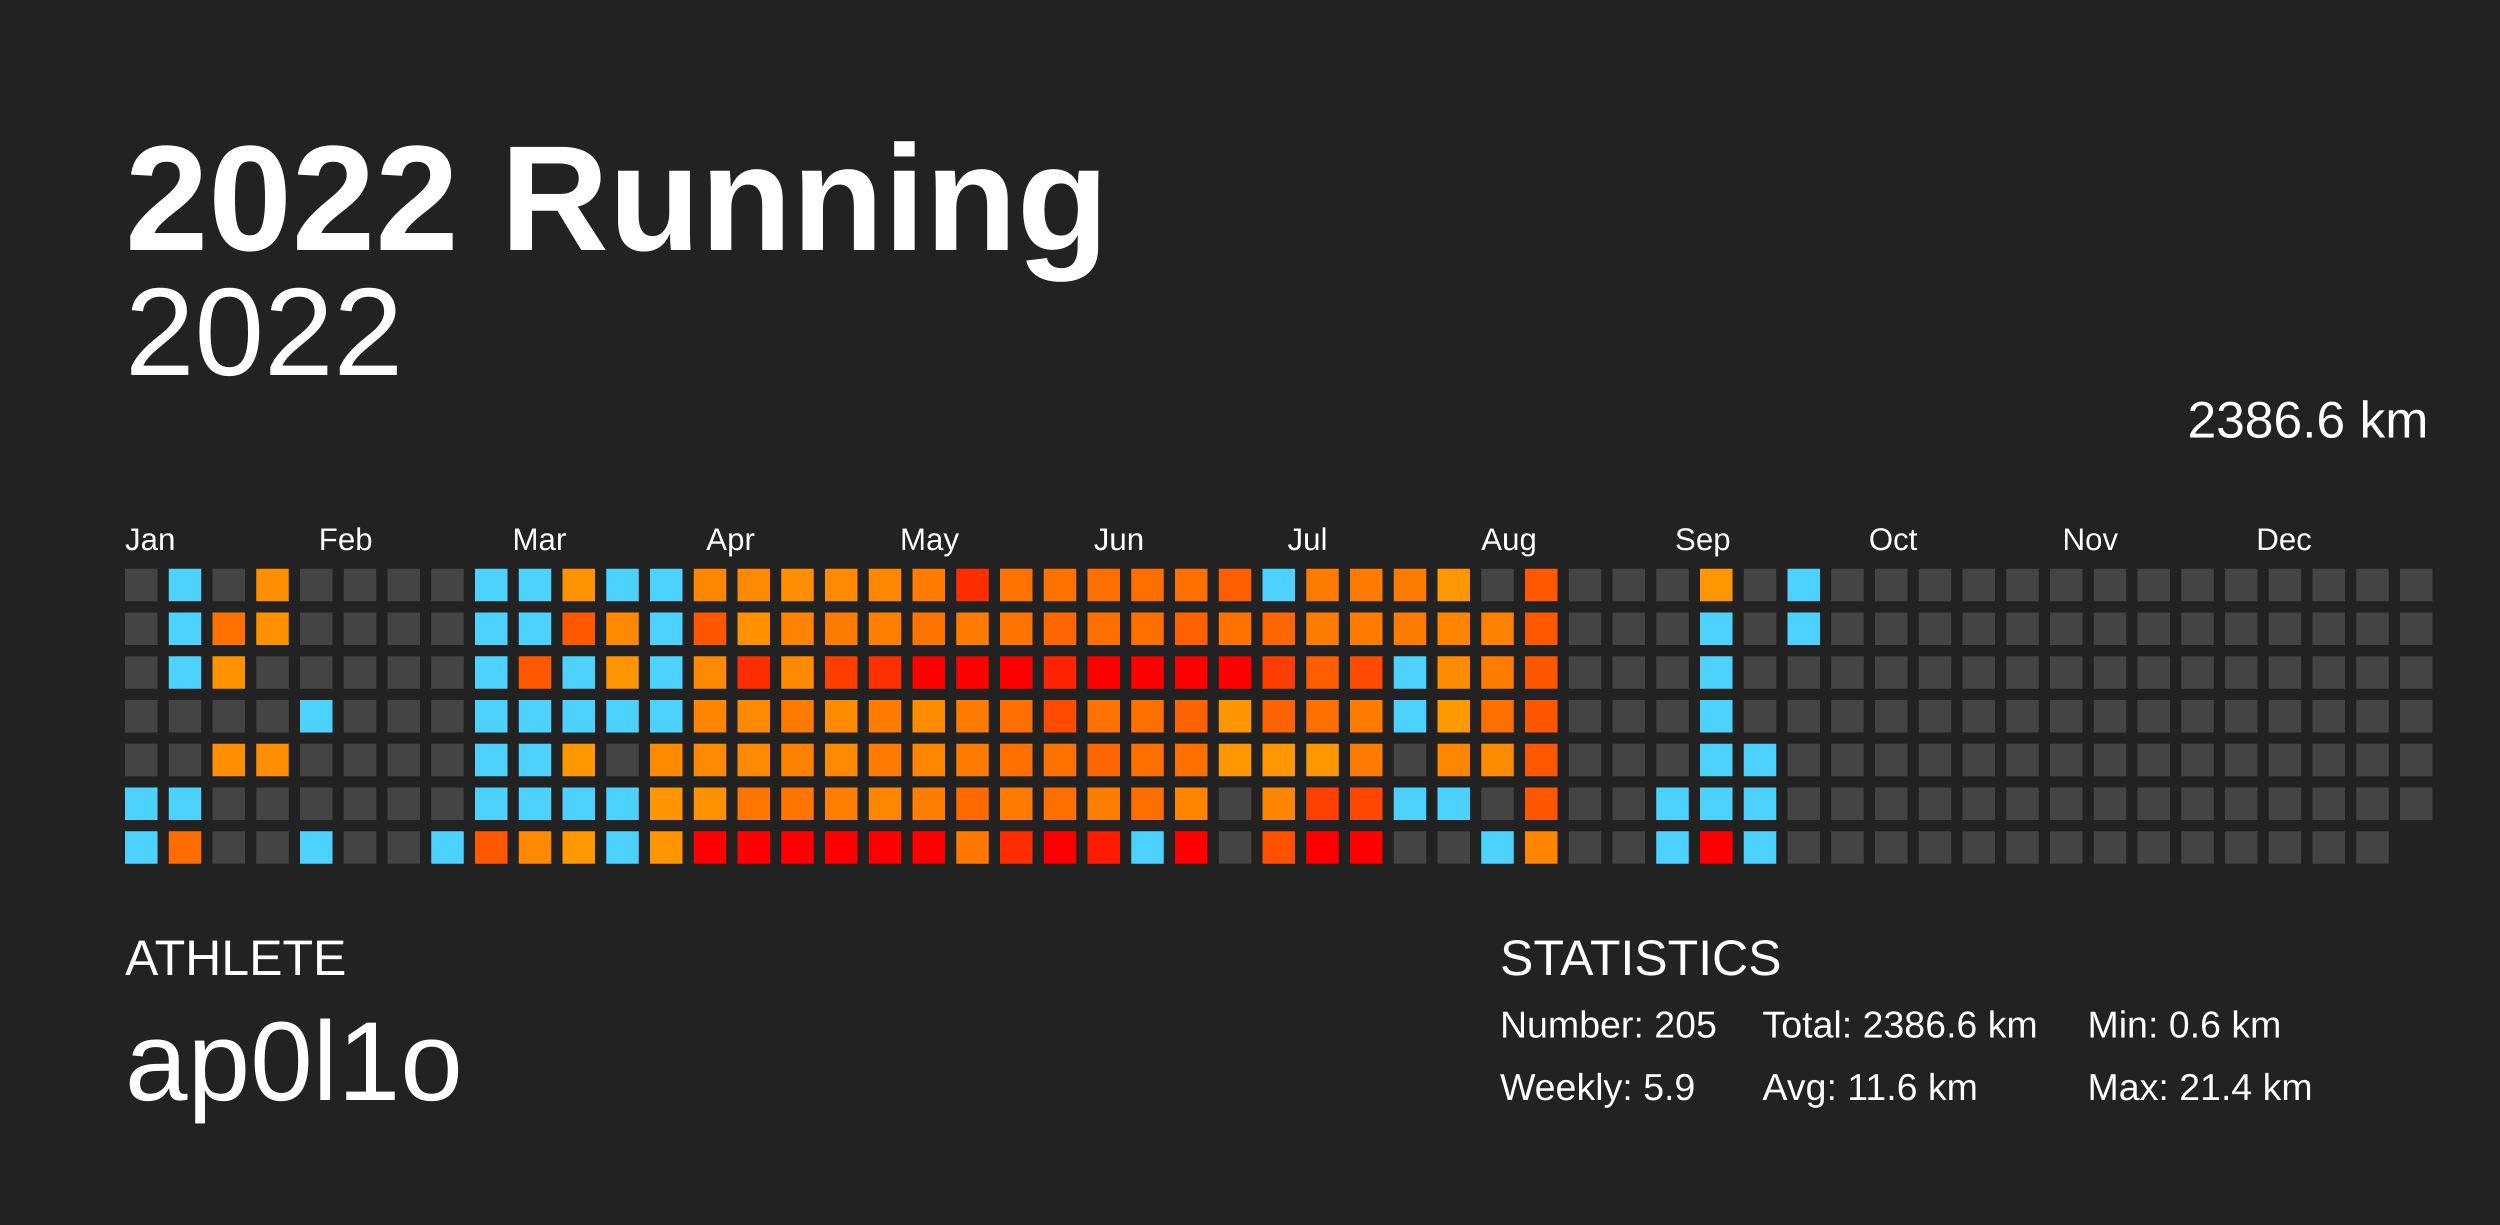
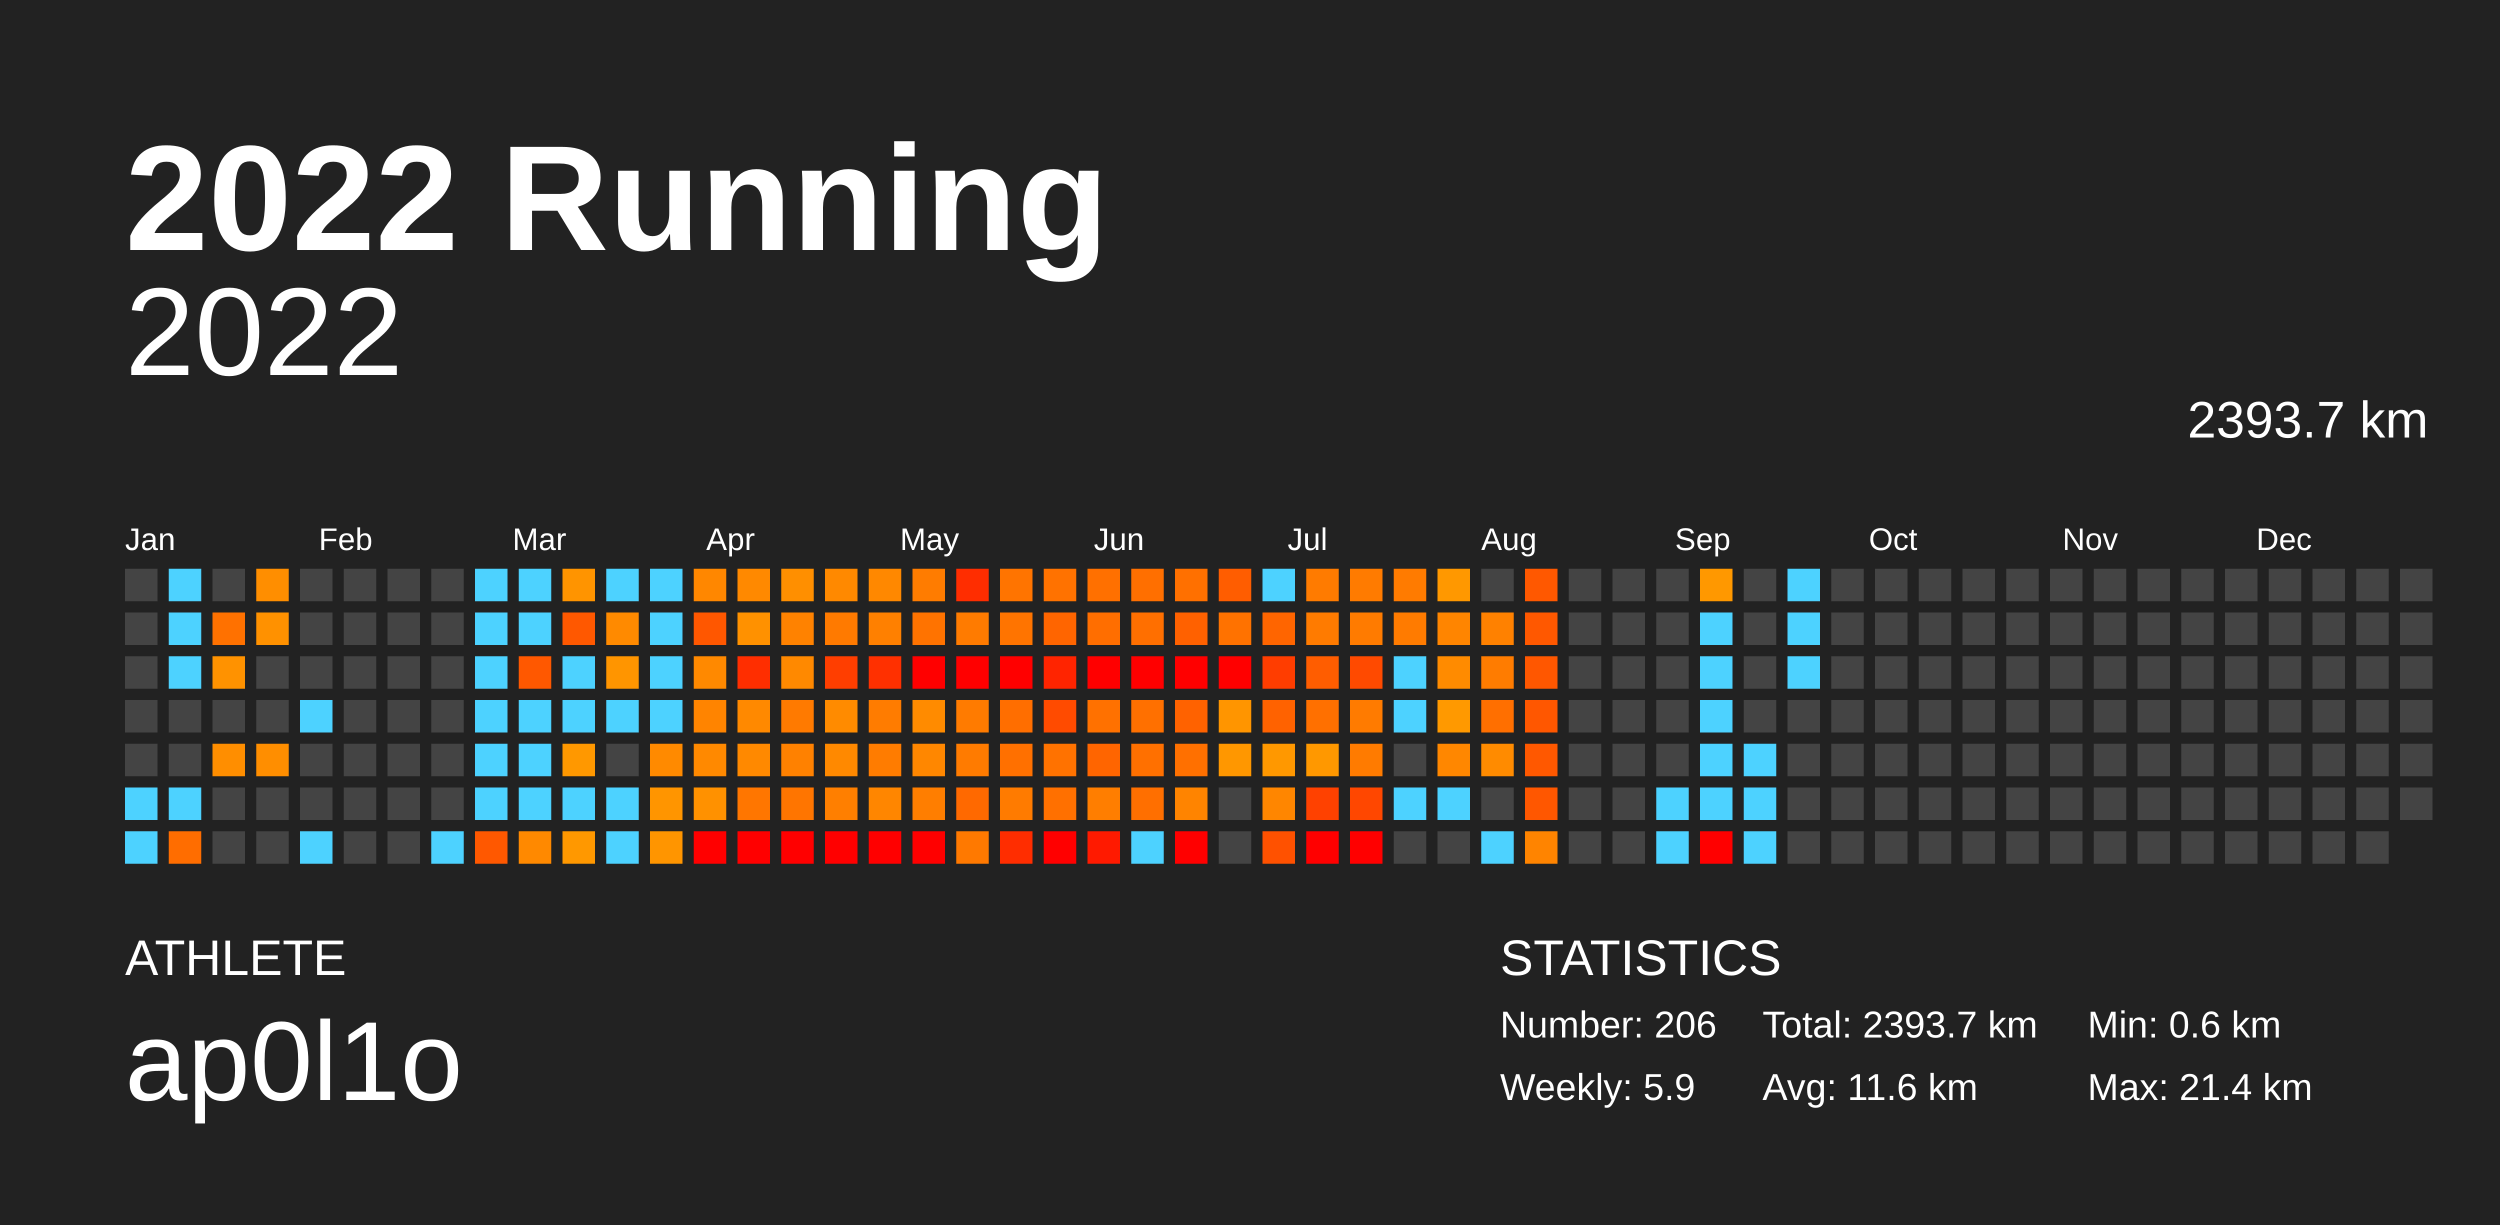
<svg xmlns="http://www.w3.org/2000/svg" baseProfile="full" height="98mm" version="1.1" viewBox="0,0,200,98" width="200mm">
  <defs />
  <rect fill="#222222" height="98" width="200" x="0" y="0" />
  <text fill="#FFFFFF" style="font-size:12px; font-family:Arial; font-weight:bold;" x="10" y="20">2022 Running</text>
  <text fill="#FFFFFF" style="font-size:4px; font-family:Arial" x="10" y="78">ATHLETE</text>
  <text fill="#FFFFFF" style="font-size:9px; font-family:Arial" x="10" y="88">ap0l1o</text>
  <text fill="#FFFFFF" style="font-size:4px; font-family:Arial" x="120" y="78">STATISTICS</text>
-   <text fill="#FFFFFF" style="font-size:3px; font-family:Arial" x="120" y="83">Number: 205</text>
+   <text fill="#FFFFFF" style="font-size:3px; font-family:Arial" x="120" y="83">Number: 206</text>
  <text fill="#FFFFFF" style="font-size:3px; font-family:Arial" x="120" y="88">Weekly: 5.9</text>
-   <text fill="#FFFFFF" style="font-size:3px; font-family:Arial" x="141" y="83">Total: 2386.6 km</text>
+   <text fill="#FFFFFF" style="font-size:3px; font-family:Arial" x="141" y="83">Total: 2393.7 km</text>
  <text fill="#FFFFFF" style="font-size:3px; font-family:Arial" x="141" y="88">Avg: 11.6 km</text>
  <text fill="#FFFFFF" style="font-size:3px; font-family:Arial" x="167" y="83">Min: 0.6 km</text>
  <text fill="#FFFFFF" style="font-size:3px; font-family:Arial" x="167" y="88">Max: 21.4 km</text>
  <text alignment-baseline="hanging" fill="#FFFFFF" style="font-size:10.0px; font-family:Arial;" x="10" y="30">2022</text>
-   <text alignment-baseline="hanging" fill="#FFFFFF" style="font-size:4.125px; font-family:Arial;" x="175" y="35">2386.6 km</text>
+   <text alignment-baseline="hanging" fill="#FFFFFF" style="font-size:4.125px; font-family:Arial;" x="175" y="35">2393.7 km</text>
  <text fill="#FFFFFF" style="font-size:2.5px; font-family:Arial" x="10.0" y="44">Jan</text>
  <text fill="#FFFFFF" style="font-size:2.5px; font-family:Arial" x="25.5" y="44">Feb</text>
  <text fill="#FFFFFF" style="font-size:2.5px; font-family:Arial" x="41.0" y="44">Mar</text>
  <text fill="#FFFFFF" style="font-size:2.5px; font-family:Arial" x="56.5" y="44">Apr</text>
  <text fill="#FFFFFF" style="font-size:2.5px; font-family:Arial" x="72.0" y="44">May</text>
  <text fill="#FFFFFF" style="font-size:2.5px; font-family:Arial" x="87.5" y="44">Jun</text>
  <text fill="#FFFFFF" style="font-size:2.5px; font-family:Arial" x="103.0" y="44">Jul</text>
  <text fill="#FFFFFF" style="font-size:2.5px; font-family:Arial" x="118.5" y="44">Aug</text>
  <text fill="#FFFFFF" style="font-size:2.5px; font-family:Arial" x="134.0" y="44">Sep</text>
  <text fill="#FFFFFF" style="font-size:2.5px; font-family:Arial" x="149.5" y="44">Oct</text>
  <text fill="#FFFFFF" style="font-size:2.5px; font-family:Arial" x="165.0" y="44">Nov</text>
  <text fill="#FFFFFF" style="font-size:2.5px; font-family:Arial" x="180.5" y="44">Dec</text>
  <rect fill="#444444" height="2.6" width="2.6" x="10.0" y="45.5" />
  <rect fill="#444444" height="2.6" width="2.6" x="10.0" y="49.0" />
  <rect fill="#444444" height="2.6" width="2.6" x="10.0" y="52.5" />
  <rect fill="#444444" height="2.6" width="2.6" x="10.0" y="56.0" />
  <rect fill="#444444" height="2.6" width="2.6" x="10.0" y="59.5" />
  <rect fill="#4dd2ff" height="2.6" width="2.6" x="10.0" y="63.0" />
  <rect fill="#4dd2ff" height="2.6" width="2.6" x="10.0" y="66.5" />
  <rect fill="#4dd2ff" height="2.6" width="2.6" x="13.5" y="45.5" />
  <rect fill="#4dd2ff" height="2.6" width="2.6" x="13.5" y="49.0" />
  <rect fill="#4dd2ff" height="2.6" width="2.6" x="13.5" y="52.5" />
  <rect fill="#444444" height="2.6" width="2.6" x="13.5" y="56.0" />
  <rect fill="#444444" height="2.6" width="2.6" x="13.5" y="59.5" />
  <rect fill="#4dd2ff" height="2.6" width="2.6" x="13.5" y="63.0" />
  <rect fill="#ff6d00" height="2.6" width="2.6" x="13.5" y="66.5" />
  <rect fill="#444444" height="2.6" width="2.6" x="17.0" y="45.5" />
  <rect fill="#ff7100" height="2.6" width="2.6" x="17.0" y="49.0" />
  <rect fill="#ff9200" height="2.6" width="2.6" x="17.0" y="52.5" />
  <rect fill="#444444" height="2.6" width="2.6" x="17.0" y="56.0" />
  <rect fill="#ff8e00" height="2.6" width="2.6" x="17.0" y="59.5" />
  <rect fill="#444444" height="2.6" width="2.6" x="17.0" y="63.0" />
  <rect fill="#444444" height="2.6" width="2.6" x="17.0" y="66.5" />
  <rect fill="#ff8e00" height="2.6" width="2.6" x="20.5" y="45.5" />
  <rect fill="#ff9100" height="2.6" width="2.6" x="20.5" y="49.0" />
  <rect fill="#444444" height="2.6" width="2.6" x="20.5" y="52.5" />
  <rect fill="#444444" height="2.6" width="2.6" x="20.5" y="56.0" />
  <rect fill="#ff8e00" height="2.6" width="2.6" x="20.5" y="59.5" />
  <rect fill="#444444" height="2.6" width="2.6" x="20.5" y="63.0" />
  <rect fill="#444444" height="2.6" width="2.6" x="20.5" y="66.5" />
  <rect fill="#444444" height="2.6" width="2.6" x="24.0" y="45.5" />
  <rect fill="#444444" height="2.6" width="2.6" x="24.0" y="49.0" />
  <rect fill="#444444" height="2.6" width="2.6" x="24.0" y="52.5" />
  <rect fill="#4dd2ff" height="2.6" width="2.6" x="24.0" y="56.0" />
  <rect fill="#444444" height="2.6" width="2.6" x="24.0" y="59.5" />
  <rect fill="#444444" height="2.6" width="2.6" x="24.0" y="63.0" />
  <rect fill="#4dd2ff" height="2.6" width="2.6" x="24.0" y="66.5" />
  <rect fill="#444444" height="2.6" width="2.6" x="27.5" y="45.5" />
  <rect fill="#444444" height="2.6" width="2.6" x="27.5" y="49.0" />
  <rect fill="#444444" height="2.6" width="2.6" x="27.5" y="52.5" />
  <rect fill="#444444" height="2.6" width="2.6" x="27.5" y="56.0" />
  <rect fill="#444444" height="2.6" width="2.6" x="27.5" y="59.5" />
  <rect fill="#444444" height="2.6" width="2.6" x="27.5" y="63.0" />
  <rect fill="#444444" height="2.6" width="2.6" x="27.5" y="66.5" />
  <rect fill="#444444" height="2.6" width="2.6" x="31.0" y="45.5" />
  <rect fill="#444444" height="2.6" width="2.6" x="31.0" y="49.0" />
  <rect fill="#444444" height="2.6" width="2.6" x="31.0" y="52.5" />
  <rect fill="#444444" height="2.6" width="2.6" x="31.0" y="56.0" />
  <rect fill="#444444" height="2.6" width="2.6" x="31.0" y="59.5" />
  <rect fill="#444444" height="2.6" width="2.6" x="31.0" y="63.0" />
  <rect fill="#444444" height="2.6" width="2.6" x="31.0" y="66.5" />
  <rect fill="#444444" height="2.6" width="2.6" x="34.5" y="45.5" />
  <rect fill="#444444" height="2.6" width="2.6" x="34.5" y="49.0" />
  <rect fill="#444444" height="2.6" width="2.6" x="34.5" y="52.5" />
  <rect fill="#444444" height="2.6" width="2.6" x="34.5" y="56.0" />
  <rect fill="#444444" height="2.6" width="2.6" x="34.5" y="59.5" />
  <rect fill="#444444" height="2.6" width="2.6" x="34.5" y="63.0" />
  <rect fill="#4dd2ff" height="2.6" width="2.6" x="34.5" y="66.5" />
  <rect fill="#4dd2ff" height="2.6" width="2.6" x="38.0" y="45.5" />
  <rect fill="#4dd2ff" height="2.6" width="2.6" x="38.0" y="49.0" />
  <rect fill="#4dd2ff" height="2.6" width="2.6" x="38.0" y="52.5" />
  <rect fill="#4dd2ff" height="2.6" width="2.6" x="38.0" y="56.0" />
  <rect fill="#4dd2ff" height="2.6" width="2.6" x="38.0" y="59.5" />
  <rect fill="#4dd2ff" height="2.6" width="2.6" x="38.0" y="63.0" />
  <rect fill="#ff5800" height="2.6" width="2.6" x="38.0" y="66.5" />
  <rect fill="#4dd2ff" height="2.6" width="2.6" x="41.5" y="45.5" />
  <rect fill="#4dd2ff" height="2.6" width="2.6" x="41.5" y="49.0" />
  <rect fill="#ff5800" height="2.6" width="2.6" x="41.5" y="52.5" />
  <rect fill="#4dd2ff" height="2.6" width="2.6" x="41.5" y="56.0" />
  <rect fill="#4dd2ff" height="2.6" width="2.6" x="41.5" y="59.5" />
  <rect fill="#4dd2ff" height="2.6" width="2.6" x="41.5" y="63.0" />
  <rect fill="#ff8900" height="2.6" width="2.6" x="41.5" y="66.5" />
  <rect fill="#ff9400" height="2.6" width="2.6" x="45.0" y="45.5" />
  <rect fill="#ff5800" height="2.6" width="2.6" x="45.0" y="49.0" />
  <rect fill="#4dd2ff" height="2.6" width="2.6" x="45.0" y="52.5" />
  <rect fill="#4dd2ff" height="2.6" width="2.6" x="45.0" y="56.0" />
  <rect fill="#ff9800" height="2.6" width="2.6" x="45.0" y="59.5" />
  <rect fill="#4dd2ff" height="2.6" width="2.6" x="45.0" y="63.0" />
  <rect fill="#ff9800" height="2.6" width="2.6" x="45.0" y="66.5" />
  <rect fill="#4dd2ff" height="2.6" width="2.6" x="48.5" y="45.5" />
  <rect fill="#ff8a00" height="2.6" width="2.6" x="48.5" y="49.0" />
  <rect fill="#ff9500" height="2.6" width="2.6" x="48.5" y="52.5" />
  <rect fill="#4dd2ff" height="2.6" width="2.6" x="48.5" y="56.0" />
  <rect fill="#444444" height="2.6" width="2.6" x="48.5" y="59.5" />
  <rect fill="#4dd2ff" height="2.6" width="2.6" x="48.5" y="63.0" />
  <rect fill="#4dd2ff" height="2.6" width="2.6" x="48.5" y="66.5" />
  <rect fill="#4dd2ff" height="2.6" width="2.6" x="52.0" y="45.5" />
  <rect fill="#4dd2ff" height="2.6" width="2.6" x="52.0" y="49.0" />
  <rect fill="#4dd2ff" height="2.6" width="2.6" x="52.0" y="52.5" />
  <rect fill="#4dd2ff" height="2.6" width="2.6" x="52.0" y="56.0" />
  <rect fill="#ff8a00" height="2.6" width="2.6" x="52.0" y="59.5" />
  <rect fill="#ff9500" height="2.6" width="2.6" x="52.0" y="63.0" />
  <rect fill="#ff9500" height="2.6" width="2.6" x="52.0" y="66.5" />
  <rect fill="#ff8700" height="2.6" width="2.6" x="55.5" y="45.5" />
  <rect fill="#ff5700" height="2.6" width="2.6" x="55.5" y="49.0" />
  <rect fill="#ff8900" height="2.6" width="2.6" x="55.5" y="52.5" />
  <rect fill="#ff8400" height="2.6" width="2.6" x="55.5" y="56.0" />
  <rect fill="#ff8900" height="2.6" width="2.6" x="55.5" y="59.5" />
  <rect fill="#ff9100" height="2.6" width="2.6" x="55.5" y="63.0" />
  <rect fill="red" height="2.6" width="2.6" x="55.5" y="66.5" />
  <rect fill="#ff8900" height="2.6" width="2.6" x="59.0" y="45.5" />
  <rect fill="#ff9100" height="2.6" width="2.6" x="59.0" y="49.0" />
  <rect fill="#ff2e00" height="2.6" width="2.6" x="59.0" y="52.5" />
  <rect fill="#ff8900" height="2.6" width="2.6" x="59.0" y="56.0" />
  <rect fill="#ff8900" height="2.6" width="2.6" x="59.0" y="59.5" />
  <rect fill="#ff7600" height="2.6" width="2.6" x="59.0" y="63.0" />
  <rect fill="red" height="2.6" width="2.6" x="59.0" y="66.5" />
  <rect fill="#ff8f00" height="2.6" width="2.6" x="62.5" y="45.5" />
  <rect fill="#ff8200" height="2.6" width="2.6" x="62.5" y="49.0" />
  <rect fill="#ff8900" height="2.6" width="2.6" x="62.5" y="52.5" />
  <rect fill="#ff7a00" height="2.6" width="2.6" x="62.5" y="56.0" />
  <rect fill="#ff8100" height="2.6" width="2.6" x="62.5" y="59.5" />
  <rect fill="#ff7500" height="2.6" width="2.6" x="62.5" y="63.0" />
  <rect fill="red" height="2.6" width="2.6" x="62.5" y="66.5" />
  <rect fill="#ff8900" height="2.6" width="2.6" x="66.0" y="45.5" />
  <rect fill="#ff7a00" height="2.6" width="2.6" x="66.0" y="49.0" />
  <rect fill="#ff3e00" height="2.6" width="2.6" x="66.0" y="52.5" />
  <rect fill="#ff8b00" height="2.6" width="2.6" x="66.0" y="56.0" />
  <rect fill="#ff8900" height="2.6" width="2.6" x="66.0" y="59.5" />
  <rect fill="#ff7f00" height="2.6" width="2.6" x="66.0" y="63.0" />
  <rect fill="red" height="2.6" width="2.6" x="66.0" y="66.5" />
  <rect fill="#ff8800" height="2.6" width="2.6" x="69.5" y="45.5" />
  <rect fill="#ff8000" height="2.6" width="2.6" x="69.5" y="49.0" />
  <rect fill="#ff3000" height="2.6" width="2.6" x="69.5" y="52.5" />
  <rect fill="#ff7c00" height="2.6" width="2.6" x="69.5" y="56.0" />
  <rect fill="#ff7c00" height="2.6" width="2.6" x="69.5" y="59.5" />
  <rect fill="#ff8600" height="2.6" width="2.6" x="69.5" y="63.0" />
  <rect fill="red" height="2.6" width="2.6" x="69.5" y="66.5" />
  <rect fill="#ff7c00" height="2.6" width="2.6" x="73.0" y="45.5" />
  <rect fill="#ff7300" height="2.6" width="2.6" x="73.0" y="49.0" />
  <rect fill="red" height="2.6" width="2.6" x="73.0" y="52.5" />
  <rect fill="#ff8b00" height="2.6" width="2.6" x="73.0" y="56.0" />
  <rect fill="#ff8700" height="2.6" width="2.6" x="73.0" y="59.5" />
  <rect fill="#ff7e00" height="2.6" width="2.6" x="73.0" y="63.0" />
  <rect fill="red" height="2.6" width="2.6" x="73.0" y="66.5" />
  <rect fill="#ff2d00" height="2.6" width="2.6" x="76.5" y="45.5" />
  <rect fill="#ff7b00" height="2.6" width="2.6" x="76.5" y="49.0" />
  <rect fill="red" height="2.6" width="2.6" x="76.5" y="52.5" />
  <rect fill="#ff7b00" height="2.6" width="2.6" x="76.5" y="56.0" />
  <rect fill="#ff7b00" height="2.6" width="2.6" x="76.5" y="59.5" />
  <rect fill="#ff6900" height="2.6" width="2.6" x="76.5" y="63.0" />
  <rect fill="#ff7900" height="2.6" width="2.6" x="76.5" y="66.5" />
  <rect fill="#ff7400" height="2.6" width="2.6" x="80.0" y="45.5" />
  <rect fill="#ff7400" height="2.6" width="2.6" x="80.0" y="49.0" />
  <rect fill="red" height="2.6" width="2.6" x="80.0" y="52.5" />
  <rect fill="#ff6e00" height="2.6" width="2.6" x="80.0" y="56.0" />
  <rect fill="#ff7000" height="2.6" width="2.6" x="80.0" y="59.5" />
  <rect fill="#ff7b00" height="2.6" width="2.6" x="80.0" y="63.0" />
  <rect fill="#ff2d00" height="2.6" width="2.6" x="80.0" y="66.5" />
  <rect fill="#ff7200" height="2.6" width="2.6" x="83.5" y="45.5" />
  <rect fill="#ff6500" height="2.6" width="2.6" x="83.5" y="49.0" />
  <rect fill="#ff2400" height="2.6" width="2.6" x="83.5" y="52.5" />
  <rect fill="#ff4b00" height="2.6" width="2.6" x="83.5" y="56.0" />
  <rect fill="#ff7200" height="2.6" width="2.6" x="83.5" y="59.5" />
  <rect fill="#ff7000" height="2.6" width="2.6" x="83.5" y="63.0" />
  <rect fill="red" height="2.6" width="2.6" x="83.5" y="66.5" />
  <rect fill="#ff7000" height="2.6" width="2.6" x="87.0" y="45.5" />
  <rect fill="#ff6e00" height="2.6" width="2.6" x="87.0" y="49.0" />
  <rect fill="red" height="2.6" width="2.6" x="87.0" y="52.5" />
  <rect fill="#ff7100" height="2.6" width="2.6" x="87.0" y="56.0" />
  <rect fill="#ff6500" height="2.6" width="2.6" x="87.0" y="59.5" />
  <rect fill="#ff7e00" height="2.6" width="2.6" x="87.0" y="63.0" />
  <rect fill="#ff1a00" height="2.6" width="2.6" x="87.0" y="66.5" />
  <rect fill="#ff6f00" height="2.6" width="2.6" x="90.5" y="45.5" />
  <rect fill="#ff6f00" height="2.6" width="2.6" x="90.5" y="49.0" />
  <rect fill="red" height="2.6" width="2.6" x="90.5" y="52.5" />
  <rect fill="#ff7000" height="2.6" width="2.6" x="90.5" y="56.0" />
  <rect fill="#ff7000" height="2.6" width="2.6" x="90.5" y="59.5" />
  <rect fill="#ff6f00" height="2.6" width="2.6" x="90.5" y="63.0" />
  <rect fill="#4dd2ff" height="2.6" width="2.6" x="90.5" y="66.5" />
  <rect fill="#ff7000" height="2.6" width="2.6" x="94.0" y="45.5" />
  <rect fill="#ff6100" height="2.6" width="2.6" x="94.0" y="49.0" />
  <rect fill="red" height="2.6" width="2.6" x="94.0" y="52.5" />
  <rect fill="#ff6200" height="2.6" width="2.6" x="94.0" y="56.0" />
  <rect fill="#ff7000" height="2.6" width="2.6" x="94.0" y="59.5" />
  <rect fill="#ff8400" height="2.6" width="2.6" x="94.0" y="63.0" />
  <rect fill="red" height="2.6" width="2.6" x="94.0" y="66.5" />
  <rect fill="#ff5d00" height="2.6" width="2.6" x="97.5" y="45.5" />
  <rect fill="#ff7200" height="2.6" width="2.6" x="97.5" y="49.0" />
  <rect fill="red" height="2.6" width="2.6" x="97.5" y="52.5" />
  <rect fill="#ff9500" height="2.6" width="2.6" x="97.5" y="56.0" />
  <rect fill="#ff9700" height="2.6" width="2.6" x="97.5" y="59.5" />
  <rect fill="#444444" height="2.6" width="2.6" x="97.5" y="63.0" />
  <rect fill="#444444" height="2.6" width="2.6" x="97.5" y="66.5" />
  <rect fill="#4dd2ff" height="2.6" width="2.6" x="101.0" y="45.5" />
  <rect fill="#ff6500" height="2.6" width="2.6" x="101.0" y="49.0" />
  <rect fill="#ff3d00" height="2.6" width="2.6" x="101.0" y="52.5" />
  <rect fill="#ff6200" height="2.6" width="2.6" x="101.0" y="56.0" />
  <rect fill="#ff9800" height="2.6" width="2.6" x="101.0" y="59.5" />
  <rect fill="#ff8600" height="2.6" width="2.6" x="101.0" y="63.0" />
  <rect fill="#ff5100" height="2.6" width="2.6" x="101.0" y="66.5" />
  <rect fill="#ff7b00" height="2.6" width="2.6" x="104.5" y="45.5" />
  <rect fill="#ff7b00" height="2.6" width="2.6" x="104.5" y="49.0" />
  <rect fill="#ff5d00" height="2.6" width="2.6" x="104.5" y="52.5" />
  <rect fill="#ff7000" height="2.6" width="2.6" x="104.5" y="56.0" />
  <rect fill="#ff9800" height="2.6" width="2.6" x="104.5" y="59.5" />
  <rect fill="#ff4100" height="2.6" width="2.6" x="104.5" y="63.0" />
  <rect fill="red" height="2.6" width="2.6" x="104.5" y="66.5" />
  <rect fill="#ff7b00" height="2.6" width="2.6" x="108.0" y="45.5" />
  <rect fill="#ff7b00" height="2.6" width="2.6" x="108.0" y="49.0" />
  <rect fill="#ff4a00" height="2.6" width="2.6" x="108.0" y="52.5" />
  <rect fill="#ff7b00" height="2.6" width="2.6" x="108.0" y="56.0" />
  <rect fill="#ff7b00" height="2.6" width="2.6" x="108.0" y="59.5" />
  <rect fill="#ff4700" height="2.6" width="2.6" x="108.0" y="63.0" />
  <rect fill="red" height="2.6" width="2.6" x="108.0" y="66.5" />
  <rect fill="#ff7b00" height="2.6" width="2.6" x="111.5" y="45.5" />
  <rect fill="#ff7b00" height="2.6" width="2.6" x="111.5" y="49.0" />
  <rect fill="#4dd2ff" height="2.6" width="2.6" x="111.5" y="52.5" />
  <rect fill="#4dd2ff" height="2.6" width="2.6" x="111.5" y="56.0" />
  <rect fill="#444444" height="2.6" width="2.6" x="111.5" y="59.5" />
  <rect fill="#4dd2ff" height="2.6" width="2.6" x="111.5" y="63.0" />
  <rect fill="#444444" height="2.6" width="2.6" x="111.5" y="66.5" />
  <rect fill="#ff9800" height="2.6" width="2.6" x="115.0" y="45.5" />
  <rect fill="#ff8500" height="2.6" width="2.6" x="115.0" y="49.0" />
  <rect fill="#ff8b00" height="2.6" width="2.6" x="115.0" y="52.5" />
  <rect fill="#ff9900" height="2.6" width="2.6" x="115.0" y="56.0" />
  <rect fill="#ff8700" height="2.6" width="2.6" x="115.0" y="59.5" />
  <rect fill="#4dd2ff" height="2.6" width="2.6" x="115.0" y="63.0" />
  <rect fill="#444444" height="2.6" width="2.6" x="115.0" y="66.5" />
  <rect fill="#444444" height="2.6" width="2.6" x="118.5" y="45.5" />
  <rect fill="#ff8100" height="2.6" width="2.6" x="118.5" y="49.0" />
  <rect fill="#ff7c00" height="2.6" width="2.6" x="118.5" y="52.5" />
  <rect fill="#ff6f00" height="2.6" width="2.6" x="118.5" y="56.0" />
  <rect fill="#ff8b00" height="2.6" width="2.6" x="118.5" y="59.5" />
  <rect fill="#444444" height="2.6" width="2.6" x="118.5" y="63.0" />
  <rect fill="#4dd2ff" height="2.6" width="2.6" x="118.5" y="66.5" />
  <rect fill="#ff5800" height="2.6" width="2.6" x="122.0" y="45.5" />
  <rect fill="#ff5800" height="2.6" width="2.6" x="122.0" y="49.0" />
  <rect fill="#ff5700" height="2.6" width="2.6" x="122.0" y="52.5" />
  <rect fill="#ff5700" height="2.6" width="2.6" x="122.0" y="56.0" />
  <rect fill="#ff5800" height="2.6" width="2.6" x="122.0" y="59.5" />
  <rect fill="#ff5700" height="2.6" width="2.6" x="122.0" y="63.0" />
  <rect fill="#ff8400" height="2.6" width="2.6" x="122.0" y="66.5" />
  <rect fill="#444444" height="2.6" width="2.6" x="125.5" y="45.5" />
  <rect fill="#444444" height="2.6" width="2.6" x="125.5" y="49.0" />
  <rect fill="#444444" height="2.6" width="2.6" x="125.5" y="52.5" />
  <rect fill="#444444" height="2.6" width="2.6" x="125.5" y="56.0" />
  <rect fill="#444444" height="2.6" width="2.6" x="125.5" y="59.5" />
  <rect fill="#444444" height="2.6" width="2.6" x="125.5" y="63.0" />
  <rect fill="#444444" height="2.6" width="2.6" x="125.5" y="66.5" />
  <rect fill="#444444" height="2.6" width="2.6" x="129.0" y="45.5" />
  <rect fill="#444444" height="2.6" width="2.6" x="129.0" y="49.0" />
  <rect fill="#444444" height="2.6" width="2.6" x="129.0" y="52.5" />
  <rect fill="#444444" height="2.6" width="2.6" x="129.0" y="56.0" />
  <rect fill="#444444" height="2.6" width="2.6" x="129.0" y="59.5" />
  <rect fill="#444444" height="2.6" width="2.6" x="129.0" y="63.0" />
  <rect fill="#444444" height="2.6" width="2.6" x="129.0" y="66.5" />
  <rect fill="#444444" height="2.6" width="2.6" x="132.5" y="45.5" />
  <rect fill="#444444" height="2.6" width="2.6" x="132.5" y="49.0" />
  <rect fill="#444444" height="2.6" width="2.6" x="132.5" y="52.5" />
  <rect fill="#444444" height="2.6" width="2.6" x="132.5" y="56.0" />
  <rect fill="#444444" height="2.6" width="2.6" x="132.5" y="59.5" />
  <rect fill="#4dd2ff" height="2.6" width="2.6" x="132.5" y="63.0" />
  <rect fill="#4dd2ff" height="2.6" width="2.6" x="132.5" y="66.5" />
  <rect fill="#ff9800" height="2.6" width="2.6" x="136.0" y="45.5" />
  <rect fill="#4dd2ff" height="2.6" width="2.6" x="136.0" y="49.0" />
  <rect fill="#4dd2ff" height="2.6" width="2.6" x="136.0" y="52.5" />
  <rect fill="#4dd2ff" height="2.6" width="2.6" x="136.0" y="56.0" />
  <rect fill="#4dd2ff" height="2.6" width="2.6" x="136.0" y="59.5" />
  <rect fill="#4dd2ff" height="2.6" width="2.6" x="136.0" y="63.0" />
  <rect fill="red" height="2.6" width="2.6" x="136.0" y="66.5" />
  <rect fill="#444444" height="2.6" width="2.6" x="139.5" y="45.5" />
  <rect fill="#444444" height="2.6" width="2.6" x="139.5" y="49.0" />
  <rect fill="#444444" height="2.6" width="2.6" x="139.5" y="52.5" />
  <rect fill="#444444" height="2.6" width="2.6" x="139.5" y="56.0" />
  <rect fill="#4dd2ff" height="2.6" width="2.6" x="139.5" y="59.5" />
  <rect fill="#4dd2ff" height="2.6" width="2.6" x="139.5" y="63.0" />
  <rect fill="#4dd2ff" height="2.6" width="2.6" x="139.5" y="66.5" />
  <rect fill="#4dd2ff" height="2.6" width="2.6" x="143.0" y="45.5" />
  <rect fill="#4dd2ff" height="2.6" width="2.6" x="143.0" y="49.0" />
-   <rect fill="#444444" height="2.6" width="2.6" x="143.0" y="52.5" />
+   <rect fill="#4dd2ff" height="2.6" width="2.6" x="143.0" y="52.5" />
  <rect fill="#444444" height="2.6" width="2.6" x="143.0" y="56.0" />
  <rect fill="#444444" height="2.6" width="2.6" x="143.0" y="59.5" />
  <rect fill="#444444" height="2.6" width="2.6" x="143.0" y="63.0" />
  <rect fill="#444444" height="2.6" width="2.6" x="143.0" y="66.5" />
  <rect fill="#444444" height="2.6" width="2.6" x="146.5" y="45.5" />
  <rect fill="#444444" height="2.6" width="2.6" x="146.5" y="49.0" />
  <rect fill="#444444" height="2.6" width="2.6" x="146.5" y="52.5" />
  <rect fill="#444444" height="2.6" width="2.6" x="146.5" y="56.0" />
  <rect fill="#444444" height="2.6" width="2.6" x="146.5" y="59.5" />
  <rect fill="#444444" height="2.6" width="2.6" x="146.5" y="63.0" />
  <rect fill="#444444" height="2.6" width="2.6" x="146.5" y="66.5" />
  <rect fill="#444444" height="2.6" width="2.6" x="150.0" y="45.5" />
  <rect fill="#444444" height="2.6" width="2.6" x="150.0" y="49.0" />
  <rect fill="#444444" height="2.6" width="2.6" x="150.0" y="52.5" />
  <rect fill="#444444" height="2.6" width="2.6" x="150.0" y="56.0" />
  <rect fill="#444444" height="2.6" width="2.6" x="150.0" y="59.5" />
  <rect fill="#444444" height="2.6" width="2.6" x="150.0" y="63.0" />
  <rect fill="#444444" height="2.6" width="2.6" x="150.0" y="66.5" />
  <rect fill="#444444" height="2.6" width="2.6" x="153.5" y="45.5" />
  <rect fill="#444444" height="2.6" width="2.6" x="153.5" y="49.0" />
  <rect fill="#444444" height="2.6" width="2.6" x="153.5" y="52.5" />
  <rect fill="#444444" height="2.6" width="2.6" x="153.5" y="56.0" />
  <rect fill="#444444" height="2.6" width="2.6" x="153.5" y="59.5" />
  <rect fill="#444444" height="2.6" width="2.6" x="153.5" y="63.0" />
  <rect fill="#444444" height="2.6" width="2.6" x="153.5" y="66.5" />
  <rect fill="#444444" height="2.6" width="2.6" x="157.0" y="45.5" />
  <rect fill="#444444" height="2.6" width="2.6" x="157.0" y="49.0" />
  <rect fill="#444444" height="2.6" width="2.6" x="157.0" y="52.5" />
  <rect fill="#444444" height="2.6" width="2.6" x="157.0" y="56.0" />
  <rect fill="#444444" height="2.6" width="2.6" x="157.0" y="59.5" />
  <rect fill="#444444" height="2.6" width="2.6" x="157.0" y="63.0" />
  <rect fill="#444444" height="2.6" width="2.6" x="157.0" y="66.5" />
  <rect fill="#444444" height="2.6" width="2.6" x="160.5" y="45.5" />
  <rect fill="#444444" height="2.6" width="2.6" x="160.5" y="49.0" />
  <rect fill="#444444" height="2.6" width="2.6" x="160.5" y="52.5" />
  <rect fill="#444444" height="2.6" width="2.6" x="160.5" y="56.0" />
  <rect fill="#444444" height="2.6" width="2.6" x="160.5" y="59.5" />
  <rect fill="#444444" height="2.6" width="2.6" x="160.5" y="63.0" />
  <rect fill="#444444" height="2.6" width="2.6" x="160.5" y="66.5" />
  <rect fill="#444444" height="2.6" width="2.6" x="164.0" y="45.5" />
  <rect fill="#444444" height="2.6" width="2.6" x="164.0" y="49.0" />
  <rect fill="#444444" height="2.6" width="2.6" x="164.0" y="52.5" />
  <rect fill="#444444" height="2.6" width="2.6" x="164.0" y="56.0" />
  <rect fill="#444444" height="2.6" width="2.6" x="164.0" y="59.5" />
  <rect fill="#444444" height="2.6" width="2.6" x="164.0" y="63.0" />
  <rect fill="#444444" height="2.6" width="2.6" x="164.0" y="66.5" />
  <rect fill="#444444" height="2.6" width="2.6" x="167.5" y="45.5" />
  <rect fill="#444444" height="2.6" width="2.6" x="167.5" y="49.0" />
  <rect fill="#444444" height="2.6" width="2.6" x="167.5" y="52.5" />
  <rect fill="#444444" height="2.6" width="2.6" x="167.5" y="56.0" />
  <rect fill="#444444" height="2.6" width="2.6" x="167.5" y="59.5" />
  <rect fill="#444444" height="2.6" width="2.6" x="167.5" y="63.0" />
  <rect fill="#444444" height="2.6" width="2.6" x="167.5" y="66.5" />
  <rect fill="#444444" height="2.6" width="2.6" x="171.0" y="45.5" />
  <rect fill="#444444" height="2.6" width="2.6" x="171.0" y="49.0" />
  <rect fill="#444444" height="2.6" width="2.6" x="171.0" y="52.5" />
  <rect fill="#444444" height="2.6" width="2.6" x="171.0" y="56.0" />
  <rect fill="#444444" height="2.6" width="2.6" x="171.0" y="59.5" />
  <rect fill="#444444" height="2.6" width="2.6" x="171.0" y="63.0" />
  <rect fill="#444444" height="2.6" width="2.6" x="171.0" y="66.5" />
  <rect fill="#444444" height="2.6" width="2.6" x="174.5" y="45.5" />
  <rect fill="#444444" height="2.6" width="2.6" x="174.5" y="49.0" />
  <rect fill="#444444" height="2.6" width="2.6" x="174.5" y="52.5" />
  <rect fill="#444444" height="2.6" width="2.6" x="174.5" y="56.0" />
  <rect fill="#444444" height="2.6" width="2.6" x="174.5" y="59.5" />
  <rect fill="#444444" height="2.6" width="2.6" x="174.5" y="63.0" />
  <rect fill="#444444" height="2.6" width="2.6" x="174.5" y="66.5" />
  <rect fill="#444444" height="2.6" width="2.6" x="178.0" y="45.5" />
  <rect fill="#444444" height="2.6" width="2.6" x="178.0" y="49.0" />
  <rect fill="#444444" height="2.6" width="2.6" x="178.0" y="52.5" />
  <rect fill="#444444" height="2.6" width="2.6" x="178.0" y="56.0" />
  <rect fill="#444444" height="2.6" width="2.6" x="178.0" y="59.5" />
  <rect fill="#444444" height="2.6" width="2.6" x="178.0" y="63.0" />
  <rect fill="#444444" height="2.6" width="2.6" x="178.0" y="66.5" />
  <rect fill="#444444" height="2.6" width="2.6" x="181.5" y="45.5" />
  <rect fill="#444444" height="2.6" width="2.6" x="181.5" y="49.0" />
  <rect fill="#444444" height="2.6" width="2.6" x="181.5" y="52.5" />
  <rect fill="#444444" height="2.6" width="2.6" x="181.5" y="56.0" />
  <rect fill="#444444" height="2.6" width="2.6" x="181.5" y="59.5" />
  <rect fill="#444444" height="2.6" width="2.6" x="181.5" y="63.0" />
  <rect fill="#444444" height="2.6" width="2.6" x="181.5" y="66.5" />
  <rect fill="#444444" height="2.6" width="2.6" x="185.0" y="45.5" />
  <rect fill="#444444" height="2.6" width="2.6" x="185.0" y="49.0" />
  <rect fill="#444444" height="2.6" width="2.6" x="185.0" y="52.5" />
  <rect fill="#444444" height="2.6" width="2.6" x="185.0" y="56.0" />
  <rect fill="#444444" height="2.6" width="2.6" x="185.0" y="59.5" />
  <rect fill="#444444" height="2.6" width="2.6" x="185.0" y="63.0" />
  <rect fill="#444444" height="2.6" width="2.6" x="185.0" y="66.5" />
  <rect fill="#444444" height="2.6" width="2.6" x="188.5" y="45.5" />
  <rect fill="#444444" height="2.6" width="2.6" x="188.5" y="49.0" />
  <rect fill="#444444" height="2.6" width="2.6" x="188.5" y="52.5" />
  <rect fill="#444444" height="2.6" width="2.6" x="188.5" y="56.0" />
  <rect fill="#444444" height="2.6" width="2.6" x="188.5" y="59.5" />
  <rect fill="#444444" height="2.6" width="2.6" x="188.5" y="63.0" />
  <rect fill="#444444" height="2.6" width="2.6" x="188.5" y="66.5" />
  <rect fill="#444444" height="2.6" width="2.6" x="192.0" y="45.5" />
  <rect fill="#444444" height="2.6" width="2.6" x="192.0" y="49.0" />
  <rect fill="#444444" height="2.6" width="2.6" x="192.0" y="52.5" />
  <rect fill="#444444" height="2.6" width="2.6" x="192.0" y="56.0" />
  <rect fill="#444444" height="2.6" width="2.6" x="192.0" y="59.5" />
  <rect fill="#444444" height="2.6" width="2.6" x="192.0" y="63.0" />
</svg>
